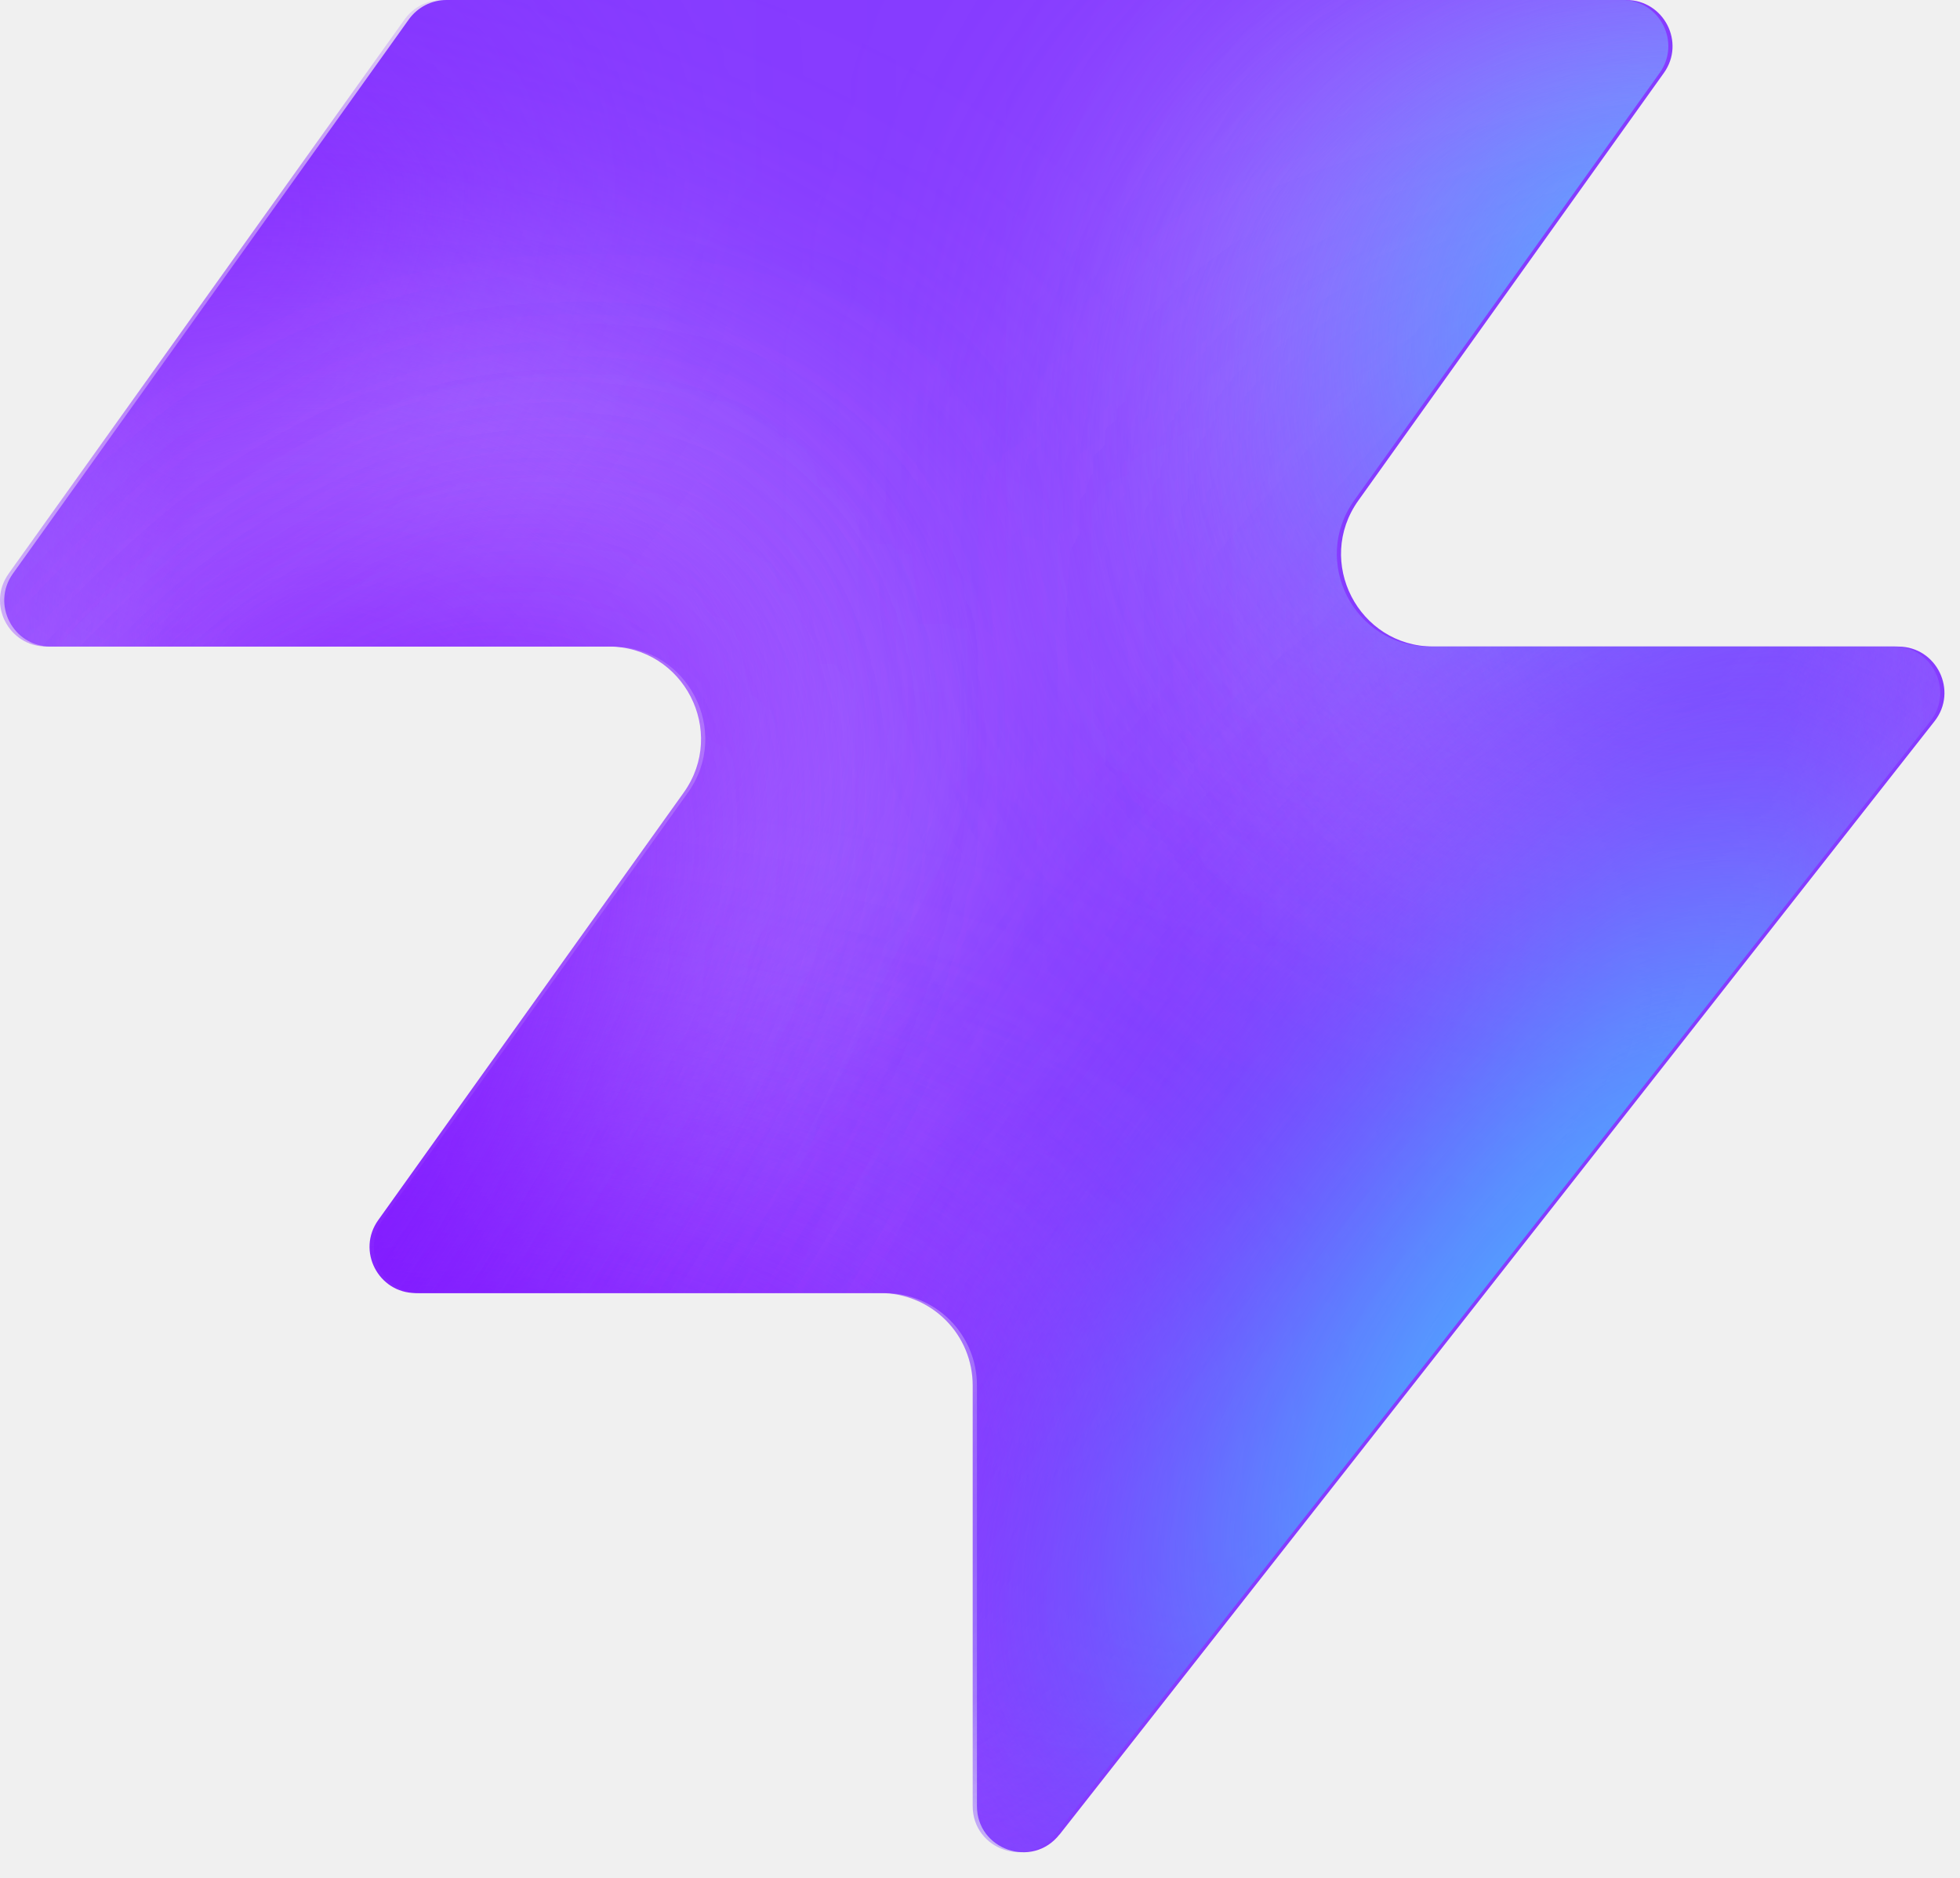
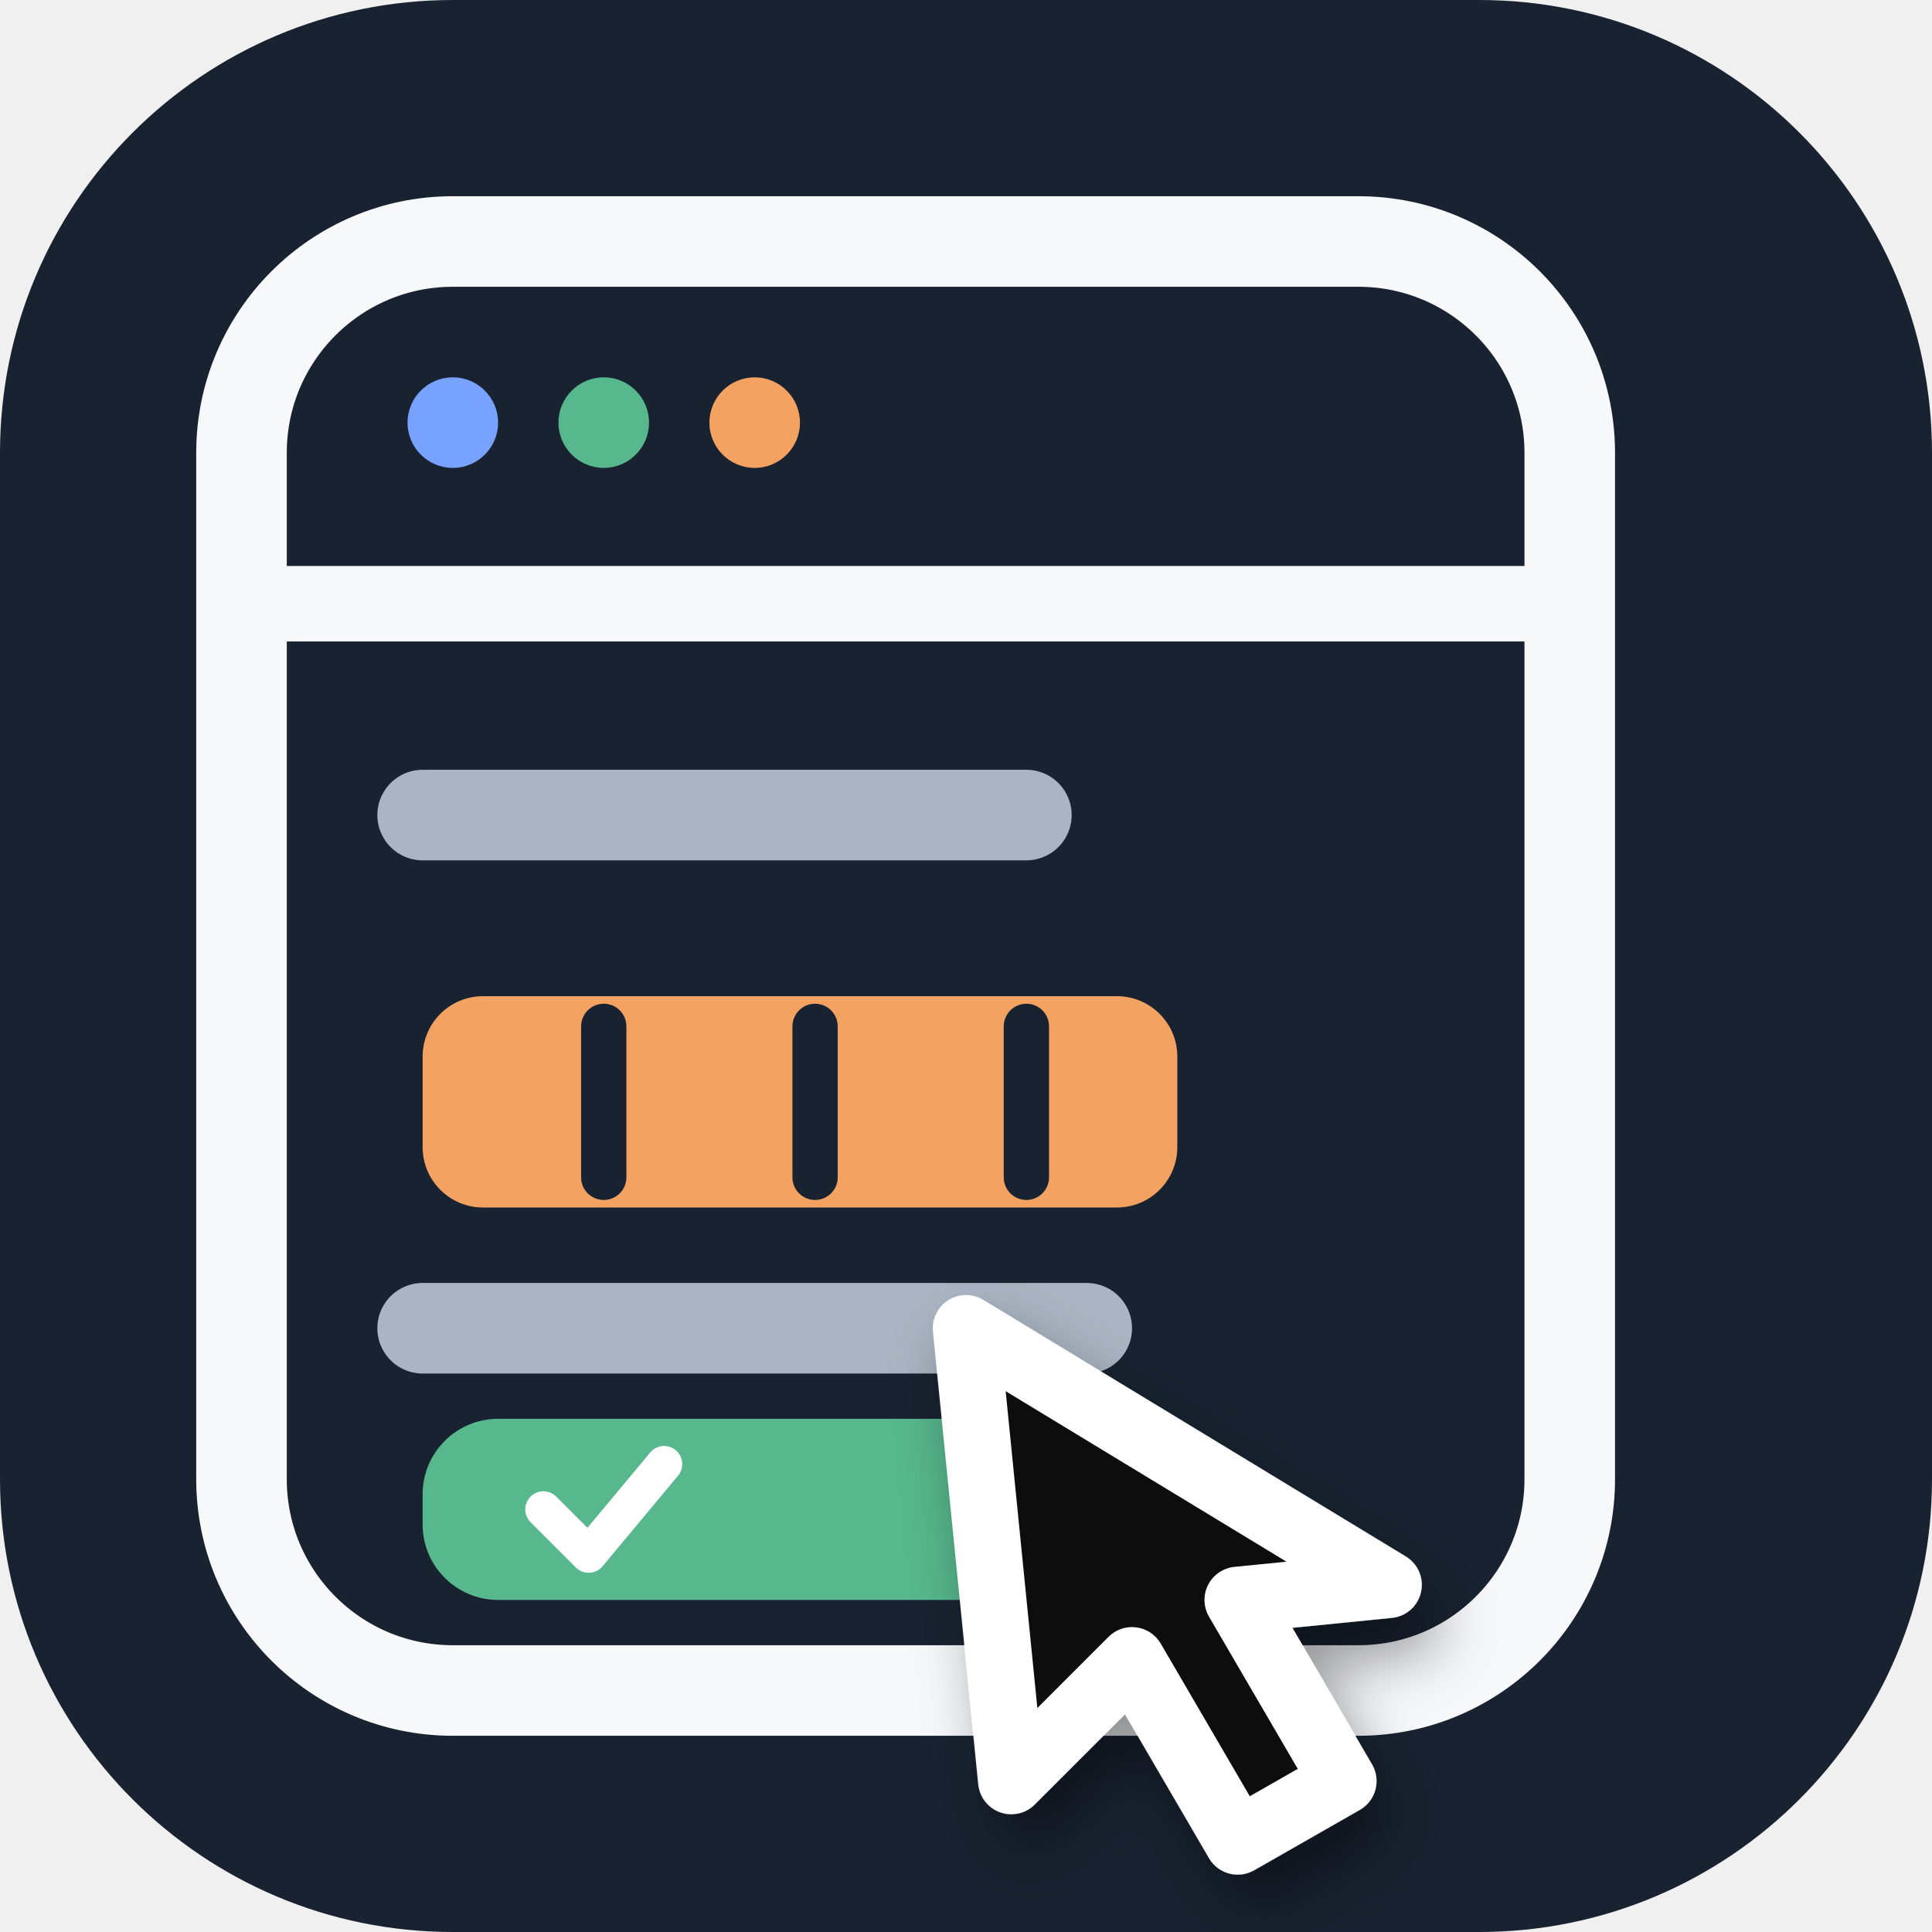
- <svg xmlns="http://www.w3.org/2000/svg" width="48" height="46" fill="none" viewBox="0 0 48 46">
-   <path fill="#863bff" d="M25.946 44.938c-.664.845-2.021.375-2.021-.698V33.937a2.26 2.26 0 0 0-2.262-2.262H10.287c-.92 0-1.456-1.04-.92-1.788l7.48-10.471c1.07-1.497 0-3.578-1.842-3.578H1.237c-.92 0-1.456-1.04-.92-1.788L10.013.474c.214-.297.556-.474.92-.474h28.894c.92 0 1.456 1.04.92 1.788l-7.48 10.471c-1.07 1.498 0 3.579 1.842 3.579h11.377c.943 0 1.473 1.088.89 1.83L25.947 44.94z" style="fill:#863bff;fill:color(display-p3 .525 .23 1);fill-opacity:1" />
-   <mask id="a" width="48" height="46" x="0" y="0" maskUnits="userSpaceOnUse" style="mask-type:alpha">
-     <path fill="#000" d="M25.842 44.938c-.664.844-2.021.375-2.021-.698V33.937a2.26 2.26 0 0 0-2.262-2.262H10.183c-.92 0-1.456-1.04-.92-1.788l7.48-10.471c1.07-1.498 0-3.579-1.842-3.579H1.133c-.92 0-1.456-1.04-.92-1.787L9.91.473c.214-.297.556-.474.92-.474h28.894c.92 0 1.456 1.04.92 1.788l-7.48 10.471c-1.07 1.498 0 3.578 1.842 3.578h11.377c.943 0 1.473 1.088.89 1.832L25.843 44.94z" style="fill:#000;fill-opacity:1" />
-   </mask>
-   <g mask="url(#a)">
-     <g filter="url(#b)">
-       <ellipse cx="5.508" cy="14.704" fill="#ede6ff" rx="5.508" ry="14.704" style="fill:#ede6ff;fill:color(display-p3 .927 .903 1);fill-opacity:1" transform="matrix(.00324 1 1 -.00324 -4.47 31.516)" />
-     </g>
-     <g filter="url(#c)">
-       <ellipse cx="10.399" cy="29.851" fill="#ede6ff" rx="10.399" ry="29.851" style="fill:#ede6ff;fill:color(display-p3 .927 .903 1);fill-opacity:1" transform="matrix(.00324 1 1 -.00324 -39.328 7.883)" />
-     </g>
-     <g filter="url(#d)">
-       <ellipse cx="5.508" cy="30.487" fill="#7e14ff" rx="5.508" ry="30.487" style="fill:#7e14ff;fill:color(display-p3 .492 .077 1);fill-opacity:1" transform="rotate(89.814 -25.913 -14.639)scale(1 -1)" />
-     </g>
-     <g filter="url(#e)">
-       <ellipse cx="5.508" cy="30.599" fill="#7e14ff" rx="5.508" ry="30.599" style="fill:#7e14ff;fill:color(display-p3 .492 .077 1);fill-opacity:1" transform="rotate(89.814 -32.644 -3.334)scale(1 -1)" />
-     </g>
-     <g filter="url(#f)">
-       <ellipse cx="5.508" cy="30.599" fill="#7e14ff" rx="5.508" ry="30.599" style="fill:#7e14ff;fill:color(display-p3 .492 .077 1);fill-opacity:1" transform="matrix(.00324 1 1 -.00324 -34.34 30.47)" />
-     </g>
-     <g filter="url(#g)">
-       <ellipse cx="14.072" cy="22.078" fill="#ede6ff" rx="14.072" ry="22.078" style="fill:#ede6ff;fill:color(display-p3 .927 .903 1);fill-opacity:1" transform="rotate(93.35 24.506 48.493)scale(-1 1)" />
-     </g>
-     <g filter="url(#h)">
-       <ellipse cx="3.47" cy="21.501" fill="#7e14ff" rx="3.47" ry="21.501" style="fill:#7e14ff;fill:color(display-p3 .492 .077 1);fill-opacity:1" transform="rotate(89.009 28.708 47.59)scale(-1 1)" />
-     </g>
-     <g filter="url(#i)">
-       <ellipse cx="3.47" cy="21.501" fill="#7e14ff" rx="3.47" ry="21.501" style="fill:#7e14ff;fill:color(display-p3 .492 .077 1);fill-opacity:1" transform="rotate(89.009 28.708 47.59)scale(-1 1)" />
-     </g>
-     <g filter="url(#j)">
-       <ellipse cx=".387" cy="8.972" fill="#7e14ff" rx="4.407" ry="29.108" style="fill:#7e14ff;fill:color(display-p3 .492 .077 1);fill-opacity:1" transform="rotate(39.51 .387 8.972)" />
-     </g>
-     <g filter="url(#k)">
-       <ellipse cx="47.523" cy="-6.092" fill="#7e14ff" rx="4.407" ry="29.108" style="fill:#7e14ff;fill:color(display-p3 .492 .077 1);fill-opacity:1" transform="rotate(37.892 47.523 -6.092)" />
-     </g>
-     <g filter="url(#l)">
-       <ellipse cx="41.412" cy="6.333" fill="#47bfff" rx="5.971" ry="9.665" style="fill:#47bfff;fill:color(display-p3 .28 .748 1);fill-opacity:1" transform="rotate(37.892 41.412 6.333)" />
-     </g>
-     <g filter="url(#m)">
-       <ellipse cx="-1.879" cy="38.332" fill="#7e14ff" rx="4.407" ry="29.108" style="fill:#7e14ff;fill:color(display-p3 .492 .077 1);fill-opacity:1" transform="rotate(37.892 -1.88 38.332)" />
-     </g>
-     <g filter="url(#n)">
-       <ellipse cx="-1.879" cy="38.332" fill="#7e14ff" rx="4.407" ry="29.108" style="fill:#7e14ff;fill:color(display-p3 .492 .077 1);fill-opacity:1" transform="rotate(37.892 -1.88 38.332)" />
-     </g>
-     <g filter="url(#o)">
-       <ellipse cx="35.651" cy="29.907" fill="#7e14ff" rx="4.407" ry="29.108" style="fill:#7e14ff;fill:color(display-p3 .492 .077 1);fill-opacity:1" transform="rotate(37.892 35.651 29.907)" />
-     </g>
-     <g filter="url(#p)">
-       <ellipse cx="38.418" cy="32.4" fill="#47bfff" rx="5.971" ry="15.297" style="fill:#47bfff;fill:color(display-p3 .28 .748 1);fill-opacity:1" transform="rotate(37.892 38.418 32.4)" />
-     </g>
-   </g>
+ <svg xmlns="http://www.w3.org/2000/svg" width="64" height="64" viewBox="0 0 64 64" fill="none">
  <defs>
-     <filter id="b" width="60.045" height="41.654" x="-19.77" y="16.149" color-interpolation-filters="sRGB" filterUnits="userSpaceOnUse">
-       <feFlood flood-opacity="0" result="BackgroundImageFix" />
-       <feBlend in="SourceGraphic" in2="BackgroundImageFix" result="shape" />
-       <feGaussianBlur result="effect1_foregroundBlur_2002_17158" stdDeviation="7.659" />
-     </filter>
-     <filter id="c" width="90.34" height="51.437" x="-54.613" y="-7.533" color-interpolation-filters="sRGB" filterUnits="userSpaceOnUse">
-       <feFlood flood-opacity="0" result="BackgroundImageFix" />
-       <feBlend in="SourceGraphic" in2="BackgroundImageFix" result="shape" />
-       <feGaussianBlur result="effect1_foregroundBlur_2002_17158" stdDeviation="7.659" />
-     </filter>
-     <filter id="d" width="79.355" height="29.4" x="-49.64" y="2.03" color-interpolation-filters="sRGB" filterUnits="userSpaceOnUse">
-       <feFlood flood-opacity="0" result="BackgroundImageFix" />
-       <feBlend in="SourceGraphic" in2="BackgroundImageFix" result="shape" />
-       <feGaussianBlur result="effect1_foregroundBlur_2002_17158" stdDeviation="4.596" />
-     </filter>
-     <filter id="e" width="79.579" height="29.4" x="-45.045" y="20.029" color-interpolation-filters="sRGB" filterUnits="userSpaceOnUse">
-       <feFlood flood-opacity="0" result="BackgroundImageFix" />
-       <feBlend in="SourceGraphic" in2="BackgroundImageFix" result="shape" />
-       <feGaussianBlur result="effect1_foregroundBlur_2002_17158" stdDeviation="4.596" />
-     </filter>
-     <filter id="f" width="79.579" height="29.4" x="-43.513" y="21.178" color-interpolation-filters="sRGB" filterUnits="userSpaceOnUse">
-       <feFlood flood-opacity="0" result="BackgroundImageFix" />
-       <feBlend in="SourceGraphic" in2="BackgroundImageFix" result="shape" />
-       <feGaussianBlur result="effect1_foregroundBlur_2002_17158" stdDeviation="4.596" />
-     </filter>
-     <filter id="g" width="74.749" height="58.852" x="15.756" y="-17.901" color-interpolation-filters="sRGB" filterUnits="userSpaceOnUse">
-       <feFlood flood-opacity="0" result="BackgroundImageFix" />
-       <feBlend in="SourceGraphic" in2="BackgroundImageFix" result="shape" />
-       <feGaussianBlur result="effect1_foregroundBlur_2002_17158" stdDeviation="7.659" />
-     </filter>
-     <filter id="h" width="61.377" height="25.362" x="23.548" y="2.284" color-interpolation-filters="sRGB" filterUnits="userSpaceOnUse">
-       <feFlood flood-opacity="0" result="BackgroundImageFix" />
-       <feBlend in="SourceGraphic" in2="BackgroundImageFix" result="shape" />
-       <feGaussianBlur result="effect1_foregroundBlur_2002_17158" stdDeviation="4.596" />
-     </filter>
-     <filter id="i" width="61.377" height="25.362" x="23.548" y="2.284" color-interpolation-filters="sRGB" filterUnits="userSpaceOnUse">
-       <feFlood flood-opacity="0" result="BackgroundImageFix" />
-       <feBlend in="SourceGraphic" in2="BackgroundImageFix" result="shape" />
-       <feGaussianBlur result="effect1_foregroundBlur_2002_17158" stdDeviation="4.596" />
-     </filter>
-     <filter id="j" width="56.045" height="63.649" x="-27.636" y="-22.853" color-interpolation-filters="sRGB" filterUnits="userSpaceOnUse">
-       <feFlood flood-opacity="0" result="BackgroundImageFix" />
-       <feBlend in="SourceGraphic" in2="BackgroundImageFix" result="shape" />
-       <feGaussianBlur result="effect1_foregroundBlur_2002_17158" stdDeviation="4.596" />
-     </filter>
-     <filter id="k" width="54.814" height="64.646" x="20.116" y="-38.415" color-interpolation-filters="sRGB" filterUnits="userSpaceOnUse">
-       <feFlood flood-opacity="0" result="BackgroundImageFix" />
-       <feBlend in="SourceGraphic" in2="BackgroundImageFix" result="shape" />
-       <feGaussianBlur result="effect1_foregroundBlur_2002_17158" stdDeviation="4.596" />
-     </filter>
-     <filter id="l" width="33.541" height="35.313" x="24.641" y="-11.323" color-interpolation-filters="sRGB" filterUnits="userSpaceOnUse">
-       <feFlood flood-opacity="0" result="BackgroundImageFix" />
-       <feBlend in="SourceGraphic" in2="BackgroundImageFix" result="shape" />
-       <feGaussianBlur result="effect1_foregroundBlur_2002_17158" stdDeviation="4.596" />
-     </filter>
-     <filter id="m" width="54.814" height="64.646" x="-29.286" y="6.009" color-interpolation-filters="sRGB" filterUnits="userSpaceOnUse">
-       <feFlood flood-opacity="0" result="BackgroundImageFix" />
-       <feBlend in="SourceGraphic" in2="BackgroundImageFix" result="shape" />
-       <feGaussianBlur result="effect1_foregroundBlur_2002_17158" stdDeviation="4.596" />
-     </filter>
-     <filter id="n" width="54.814" height="64.646" x="-29.286" y="6.009" color-interpolation-filters="sRGB" filterUnits="userSpaceOnUse">
-       <feFlood flood-opacity="0" result="BackgroundImageFix" />
-       <feBlend in="SourceGraphic" in2="BackgroundImageFix" result="shape" />
-       <feGaussianBlur result="effect1_foregroundBlur_2002_17158" stdDeviation="4.596" />
-     </filter>
-     <filter id="o" width="54.814" height="64.646" x="8.244" y="-2.416" color-interpolation-filters="sRGB" filterUnits="userSpaceOnUse">
-       <feFlood flood-opacity="0" result="BackgroundImageFix" />
-       <feBlend in="SourceGraphic" in2="BackgroundImageFix" result="shape" />
-       <feGaussianBlur result="effect1_foregroundBlur_2002_17158" stdDeviation="4.596" />
-     </filter>
-     <filter id="p" width="39.409" height="43.623" x="18.713" y="10.588" color-interpolation-filters="sRGB" filterUnits="userSpaceOnUse">
-       <feFlood flood-opacity="0" result="BackgroundImageFix" />
-       <feBlend in="SourceGraphic" in2="BackgroundImageFix" result="shape" />
-       <feGaussianBlur result="effect1_foregroundBlur_2002_17158" stdDeviation="4.596" />
+     <filter id="pointerShadow" x="-40%" y="-30%" width="180%" height="180%" color-interpolation-filters="sRGB">
+       <feDropShadow dx=".6" dy="1.2" stdDeviation="1" flood-color="#000000" flood-opacity=".4" />
    </filter>
  </defs>
+   <rect width="64" height="64" rx="15" fill="#182230" />
+   <g stroke-linecap="round" stroke-linejoin="round">
+     <rect x="8" y="8" width="44" height="48" rx="7" stroke="#F7F8FA" stroke-width="3" />
+     <path d="M9.5 20h41" stroke="#F7F8FA" stroke-width="2.5" />
+     <circle cx="15" cy="14" r="1.5" fill="#78A2FF" />
+     <circle cx="20" cy="14" r="1.5" fill="#57B88D" />
+     <circle cx="25" cy="14" r="1.5" fill="#F4A261" />
+     <path d="M14 27h20M14 44h22" stroke="#AAB4C2" stroke-width="3" />
+     <rect x="14" y="33" width="25" height="7" rx="2" fill="#F4A261" />
+     <path d="M20 34v5m7-5v5m7-5v5" stroke="#182230" stroke-width="1.5" />
+     <rect x="14" y="47" width="23" height="6" rx="2.5" fill="#57B88D" />
+     <path d="m18 50 1.5 1.5 2.5-3" stroke="#FFFFFF" stroke-width="1.2" />
+     <path d="m32 44 1.5 15 4-4 3.5 6 3.5-2-3.5-6 5-.5-14-8.5Z" fill="#111111" stroke="#FFFFFF" stroke-width="2.2" filter="url(#pointerShadow)" />
+   </g>
</svg>
